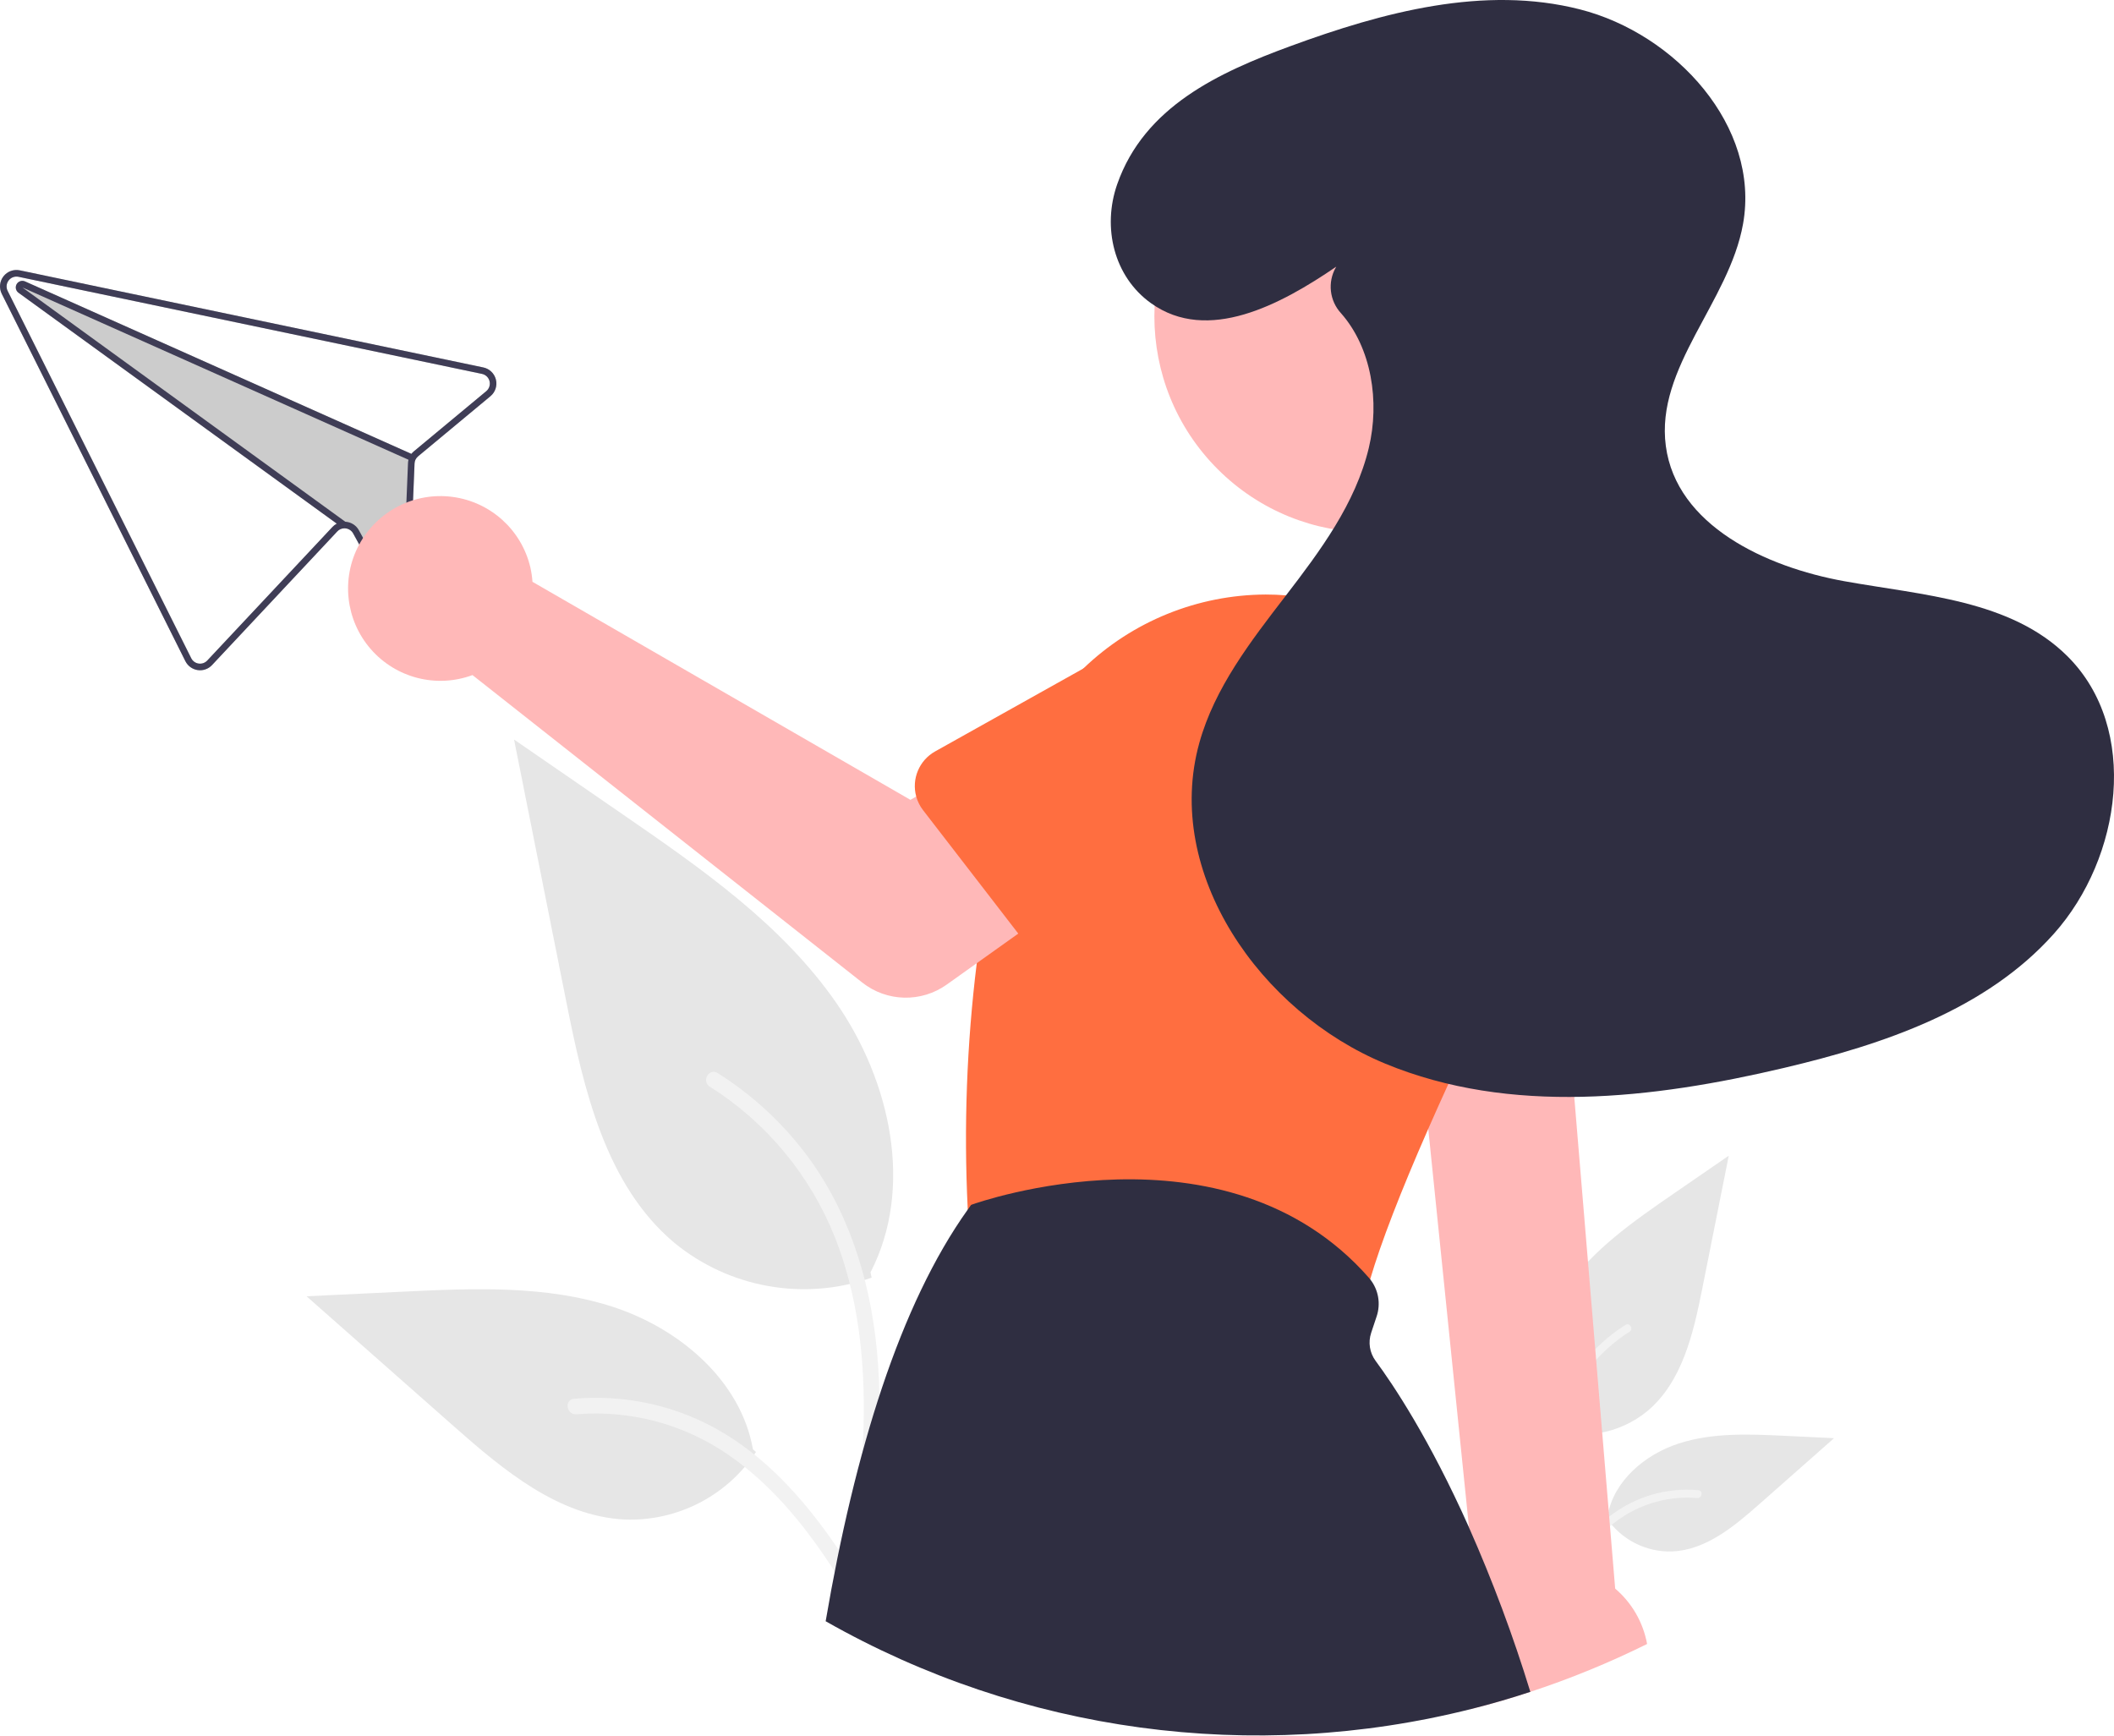
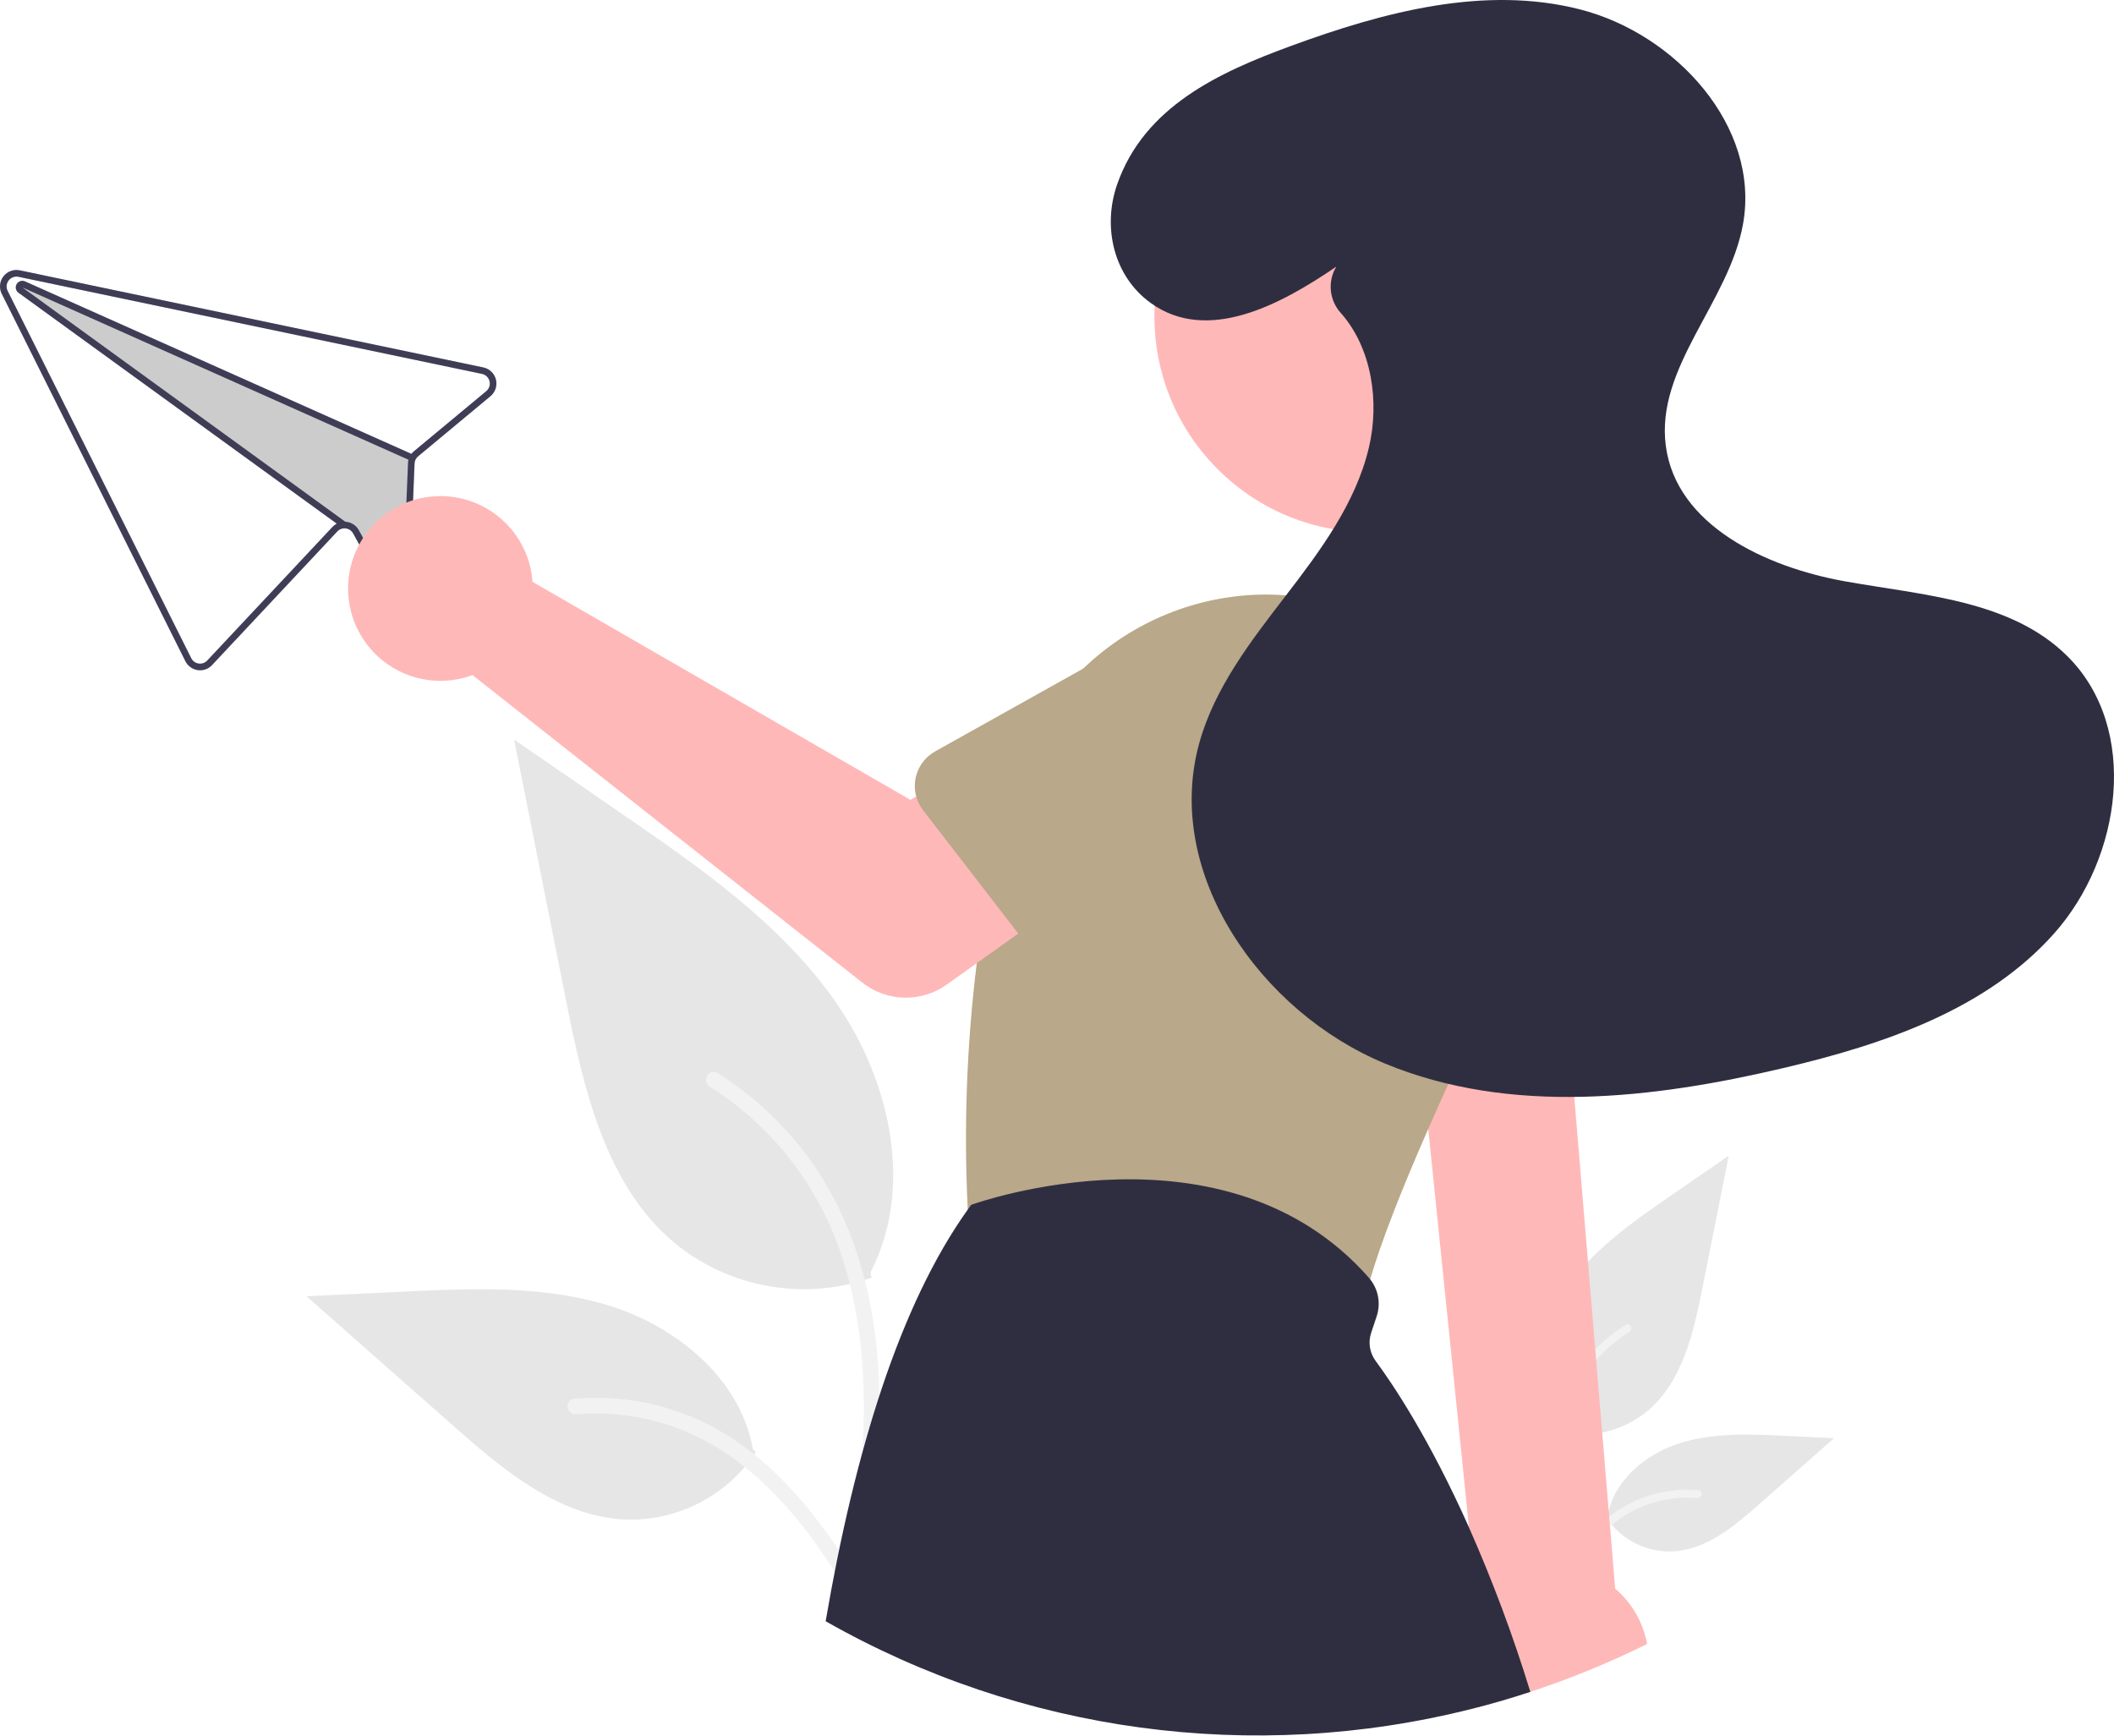
<svg xmlns="http://www.w3.org/2000/svg" id="acfbc938-e2dc-4f86-bbdc-1a249e77319a" data-name="Layer 1" width="643.162" height="528" viewBox="0 0 643.162 528">
  <path d="M749.177,620.677a31.517,31.517,0,0,0,30.434-5.361c10.66-8.947,14.002-23.687,16.721-37.336l8.043-40.37L787.537,549.205c-12.11,8.339-24.493,16.944-32.878,29.023s-12.045,28.566-5.308,41.635" transform="translate(-278.4188 -186)" fill="#e6e6e6" />
  <path d="M750.617,669.554c-1.704-12.415-3.457-24.99-2.261-37.538,1.062-11.144,4.462-22.029,11.383-30.953a51.492,51.492,0,0,1,13.211-11.971c1.321-.834,2.537,1.26,1.222,2.09a48.952,48.952,0,0,0-19.363,23.363c-4.216,10.722-4.893,22.411-4.166,33.801.439,6.888,1.37,13.731,2.309,20.565a1.254,1.254,0,0,1-.845,1.489,1.218,1.218,0,0,1-1.489-.845Z" transform="translate(-278.4188 -186)" fill="#f2f2f2" />
  <path d="M767.033,647.585a23.201,23.201,0,0,0,20.215,10.433c10.233-.486,18.764-7.628,26.444-14.408l22.715-20.056-15.034-.719c-10.811-.517-21.901-1-32.199,2.334s-19.794,11.358-21.677,22.016" transform="translate(-278.4188 -186)" fill="#e6e6e6" />
  <path d="M745.8,676.691c8.204-14.516,17.719-30.648,34.722-35.805a38.746,38.746,0,0,1,14.604-1.508c1.551.134,1.163,2.524-.384,2.39a35.996,35.996,0,0,0-23.306,6.166c-6.572,4.473-11.688,10.692-16.019,17.287-2.653,4.039-5.029,8.25-7.405,12.455-.759,1.344-2.979.374-2.211-.986Z" transform="translate(-278.4188 -186)" fill="#f2f2f2" />
  <path d="M543.606,574.714a62.116,62.116,0,0,1-59.982-10.566c-21.009-17.633-27.596-46.684-32.956-73.584Q442.743,450.782,434.816,411l33.189,22.853c23.868,16.434,48.273,33.395,64.799,57.199s23.739,56.299,10.461,82.056" transform="translate(-278.4188 -186)" fill="#e6e6e6" />
  <path d="M540.77,671.043c3.359-24.468,6.813-49.251,4.457-73.981-2.093-21.963-8.793-43.415-22.435-61.005a101.482,101.482,0,0,0-26.037-23.594c-2.604-1.643-5,2.483-2.408,4.119a96.477,96.477,0,0,1,38.162,46.045c8.308,21.132,9.643,44.168,8.211,66.617-.866,13.575-2.701,27.062-4.55,40.531a2.472,2.472,0,0,0,1.666,2.934,2.4,2.4,0,0,0,2.934-1.666Z" transform="translate(-278.4188 -186)" fill="#f2f2f2" />
  <path d="M508.415,627.745A45.725,45.725,0,0,1,468.574,648.308c-20.168-.957-36.982-15.033-52.117-28.397l-44.768-39.527,29.629-1.418c21.307-1.02,43.164-1.971,63.459,4.6s39.011,22.384,42.722,43.391" transform="translate(-278.4188 -186)" fill="#e6e6e6" />
  <path d="M550.263,685.108c-16.168-28.609-34.922-60.404-68.431-70.566a76.362,76.362,0,0,0-28.783-2.972c-3.056.264-2.293,4.974.758,4.711a70.943,70.943,0,0,1,45.934,12.152c12.952,8.816,23.036,21.072,31.571,34.069,5.228,7.961,9.911,16.26,14.595,24.548,1.497,2.649,5.872.737,4.358-1.943Z" transform="translate(-278.4188 -186)" fill="#f2f2f2" />
  <path d="M425.472,297.794,286.264,268.628l-1.809-.378a5.002,5.002,0,0,0-5.503,7.139L334.818,387.161a5.018,5.018,0,0,0,3.744,2.707,4.968,4.968,0,0,0,4.37-1.528l38.101-40.655a2.91,2.91,0,0,1,2.133-.947,3.011,3.011,0,0,1,2.689,1.542l7.94,14.479a4.886,4.886,0,0,0,5.486,2.475l.039-.009a4.893,4.893,0,0,0,3.849-4.67l1.374-33.541a3.058,3.058,0,0,1,.3-1.207,3.254,3.254,0,0,1,.783-.978l22.011-18.289a5.006,5.006,0,0,0-2.164-8.748Zm.892,7.212L404.353,323.294a4.933,4.933,0,0,0-.774.791l-117.549-52.471a1.743,1.743,0,0,0-.323-.111,2.003,2.003,0,0,0-1.648,3.575l96.812,70.234a4.796,4.796,0,0,0-1.3,1.003l-38.101,40.655a3,3,0,0,1-4.869-.708L280.737,274.49a3.008,3.008,0,0,1,3.303-4.279l1.852.389,139.165,29.155a3.007,3.007,0,0,1,1.308,5.251Z" transform="translate(-278.4188 -186)" fill="#ccc" />
  <path d="M425.472,297.794,286.264,268.628l-1.809-.378a5.002,5.002,0,0,0-5.503,7.139L334.818,387.161a5.018,5.018,0,0,0,3.744,2.707,4.968,4.968,0,0,0,4.37-1.528l38.101-40.655a2.91,2.91,0,0,1,2.133-.947,3.011,3.011,0,0,1,2.689,1.542l7.94,14.479a4.886,4.886,0,0,0,5.486,2.475l.039-.009a4.893,4.893,0,0,0,3.849-4.67l1.374-33.541a3.058,3.058,0,0,1,.3-1.207,3.254,3.254,0,0,1,.783-.978l22.011-18.289a5.006,5.006,0,0,0-2.164-8.748Zm.892,7.212-22.011,18.289a4.933,4.933,0,0,0-.774.791,4.65,4.65,0,0,0-.527.838,4.797,4.797,0,0,0-.357.953l.002.01a4.731,4.731,0,0,0-.151,1.05l-1.374,33.54a2.904,2.904,0,0,1-2.306,2.801l-.02.004a2.911,2.911,0,0,1-3.3-1.475l-7.942-14.489a4.989,4.989,0,0,0-4.115-2.582l-.01.002c-.114-.005-.228-.01-.34-.005a4.866,4.866,0,0,0-2.269.578,4.796,4.796,0,0,0-1.3,1.003l-38.101,40.655a3,3,0,0,1-4.869-.708L280.737,274.49a3.008,3.008,0,0,1,3.303-4.279l1.852.389,139.165,29.155a3.007,3.007,0,0,1,1.308,5.251Z" transform="translate(-278.4188 -186)" fill="#3f3d56" />
  <path d="M404.024,324.282l-.815,1.826-.512-.222-.002-.01L285.239,273.456l98.241,71.283.01-.002.26.197-1.17,1.62-1.708-1.242-96.812-70.234a2.003,2.003,0,0,1,1.648-3.575,1.744,1.744,0,0,1,.323.111l117.549,52.471Z" transform="translate(-278.4188 -186)" fill="#3f3d56" />
  <path d="M706.259,464.02l5.08,49.67.1,1.02,1.51,14.73L725.349,650.72v.02l2.41,23.53a28.067,28.067,0,0,0-2.49,4.01,28.882,28.882,0,0,0,.84,27.65q9.075-2.28,17.9-5.2a269.627,269.627,0,0,0,35.52-14.56,28.913,28.913,0,0,0-9.71-16.85l-12.45-149.59-1.09-13.12-3.55-42.59Z" transform="translate(-278.4188 -186)" fill="#ffb8b8" />
  <circle cx="695.374" cy="282.247" r="65.747" transform="translate(-274.327 388.3721) rotate(-45)" fill="#ffb8b8" />
-   <path d="M572.828,553.61c.01.13.021.26.03.38a12.066,12.066,0,0,0,9.43,10.76l98.12,21.43a12.149,12.149,0,0,0,2.59.28,12.027,12.027,0,0,0,11.59-8.83c.21-.78.44-1.58.69-2.41v-.01c3.31-11.24,9.22-26.54,17.67-45.77q2.865-6.525,6.13-13.67c.4-.88.81-1.77,1.21-2.66q6.735-14.625,15.03-31.66a78.805,78.805,0,0,0,6.09-17.43,79.689,79.689,0,0,0-4.03-47.63,78.701,78.701,0,0,0-4.35-8.95,80.056,80.056,0,0,0-63.34-40.31c-2.07-.17-4.13-.25-6.2-.25a80.498,80.498,0,0,0-55.49,22.52,78.571,78.571,0,0,0-19.51,30.58c-.26.73-.5,1.47-.74,2.21a297.574,297.574,0,0,0-8.88,35.72c-1.33,7.17-2.41,14.24-3.28,21.13A435.953,435.953,0,0,0,572.828,553.61Z" transform="translate(-278.4188 -186)" fill="#6c63ff" style="&#10;    fill: #ff6e40;&#10;" />
+   <path d="M572.828,553.61c.01.13.021.26.03.38a12.066,12.066,0,0,0,9.43,10.76l98.12,21.43a12.149,12.149,0,0,0,2.59.28,12.027,12.027,0,0,0,11.59-8.83c.21-.78.44-1.58.69-2.41v-.01c3.31-11.24,9.22-26.54,17.67-45.77q2.865-6.525,6.13-13.67c.4-.88.81-1.77,1.21-2.66q6.735-14.625,15.03-31.66a78.805,78.805,0,0,0,6.09-17.43,79.689,79.689,0,0,0-4.03-47.63,78.701,78.701,0,0,0-4.35-8.95,80.056,80.056,0,0,0-63.34-40.31c-2.07-.17-4.13-.25-6.2-.25a80.498,80.498,0,0,0-55.49,22.52,78.571,78.571,0,0,0-19.51,30.58c-.26.73-.5,1.47-.74,2.21a297.574,297.574,0,0,0-8.88,35.72c-1.33,7.17-2.41,14.24-3.28,21.13A435.953,435.953,0,0,0,572.828,553.61Z" transform="translate(-278.4188 -186)" fill="#6c63ff" style="&#10;    fill: #b9a889;&#10;" />
  <path d="M529.618,679.25a266.039,266.039,0,0,0,196.49,26.68q9.075-2.28,17.9-5.2A447.402,447.402,0,0,0,725.349,650.74v-.02C713.328,623.77,702.289,607.28,696.909,600a9.352,9.352,0,0,1-1.33-8.49l1.67-5.01a12.021,12.021,0,0,0-1.97-11.28v-.01c-.11-.14-.23-.28-.35-.42-43.71-49.8-119.91-22.63-120.68-22.35l-.38.14-.24.33c-.26.36-.52.71-.77,1.08C552.199,582.94,538.469,627.44,529.618,679.25Z" transform="translate(-278.4188 -186)" fill="#2f2e41" />
  <path d="M439.773,358.619a28.179,28.179,0,0,1,.641,4.39l114.993,66.339L583.357,413.258l29.797,39.009-46.713,33.294a21.415,21.415,0,0,1-25.693-.626L422.17,391.388A28.1,28.1,0,1,1,439.773,358.619Z" transform="translate(-278.4188 -186)" fill="#ffb8b8" />
-   <path d="M557.169,428.33v.01a12.001,12.001,0,0,0,2.08,4.15l19.62,25.42,9.35,12.13,8.2,10.62a12.044,12.044,0,0,0,18.21,1l29.78-30.92,12.29-12.77a33.455,33.455,0,0,0-41.02-52.86l-7.68,4.29-45.09,25.22a12.07,12.07,0,0,0-5.74,13.71Z" transform="translate(-278.4188 -186)" fill="#6c63ff" style="&#10;    fill: #ff6e40;&#10;" />
-   <path d="M687.229,444.27l1.88,60.05.01.38a12.042,12.042,0,0,0,14.18,11.48l8.14-1.47,2.08-.38h.01l6.76-1.22,35.99-6.5,6.89-1.24a12.057,12.057,0,0,0,9.27-15.71l-19.41-57.47a33.45,33.45,0,0,0-65.8,12.08Z" transform="translate(-278.4188 -186)" fill="#6c63ff" style="&#10;    fill: #ff6e40;&#10;" />
+   <path d="M557.169,428.33v.01a12.001,12.001,0,0,0,2.08,4.15l19.62,25.42,9.35,12.13,8.2,10.62a12.044,12.044,0,0,0,18.21,1l29.78-30.92,12.29-12.77a33.455,33.455,0,0,0-41.02-52.86l-7.68,4.29-45.09,25.22a12.07,12.07,0,0,0-5.74,13.71Z" transform="translate(-278.4188 -186)" fill="#6c63ff" style="&#10;    fill: #b9a889;&#10;" />
+   <path d="M687.229,444.27l1.88,60.05.01.38a12.042,12.042,0,0,0,14.18,11.48l8.14-1.47,2.08-.38h.01l6.76-1.22,35.99-6.5,6.89-1.24a12.057,12.057,0,0,0,9.27-15.71l-19.41-57.47a33.45,33.45,0,0,0-65.8,12.08Z" transform="translate(-278.4188 -186)" fill="#6c63ff" style="&#10;    fill: #b9a889;&#10;" />
  <path d="M684.968,267.124c-16.899,11.566-39.087,23.454-56.346,11.138-11.333-8.087-14.903-23.063-10.308-36.205,8.264-23.633,30.97-34.038,52.683-42.013,28.226-10.368,58.961-18.616,88.1-11.191s54.891,35.637,49.631,65.244c-4.23,23.809-26.689,43.62-23.5,67.591,3.209,24.125,30.339,36.823,54.292,41.135s50.755,5.697,67.969,22.901c21.959,21.947,16.475,61.176-4.187,84.348s-51.843,33.676-82.057,40.816c-40.032,9.461-83.329,14.433-121.35-1.268s-67.607-57.967-56.593-97.599c4.652-16.741,15.611-30.889,26.203-44.663s21.316-28.177,25.357-45.076c3.367-14.082.875-30.433-8.464-40.996a11.878,11.878,0,0,1-1.591-13.884Z" transform="translate(-278.4188 -186)" fill="#2f2e41" />
</svg>
